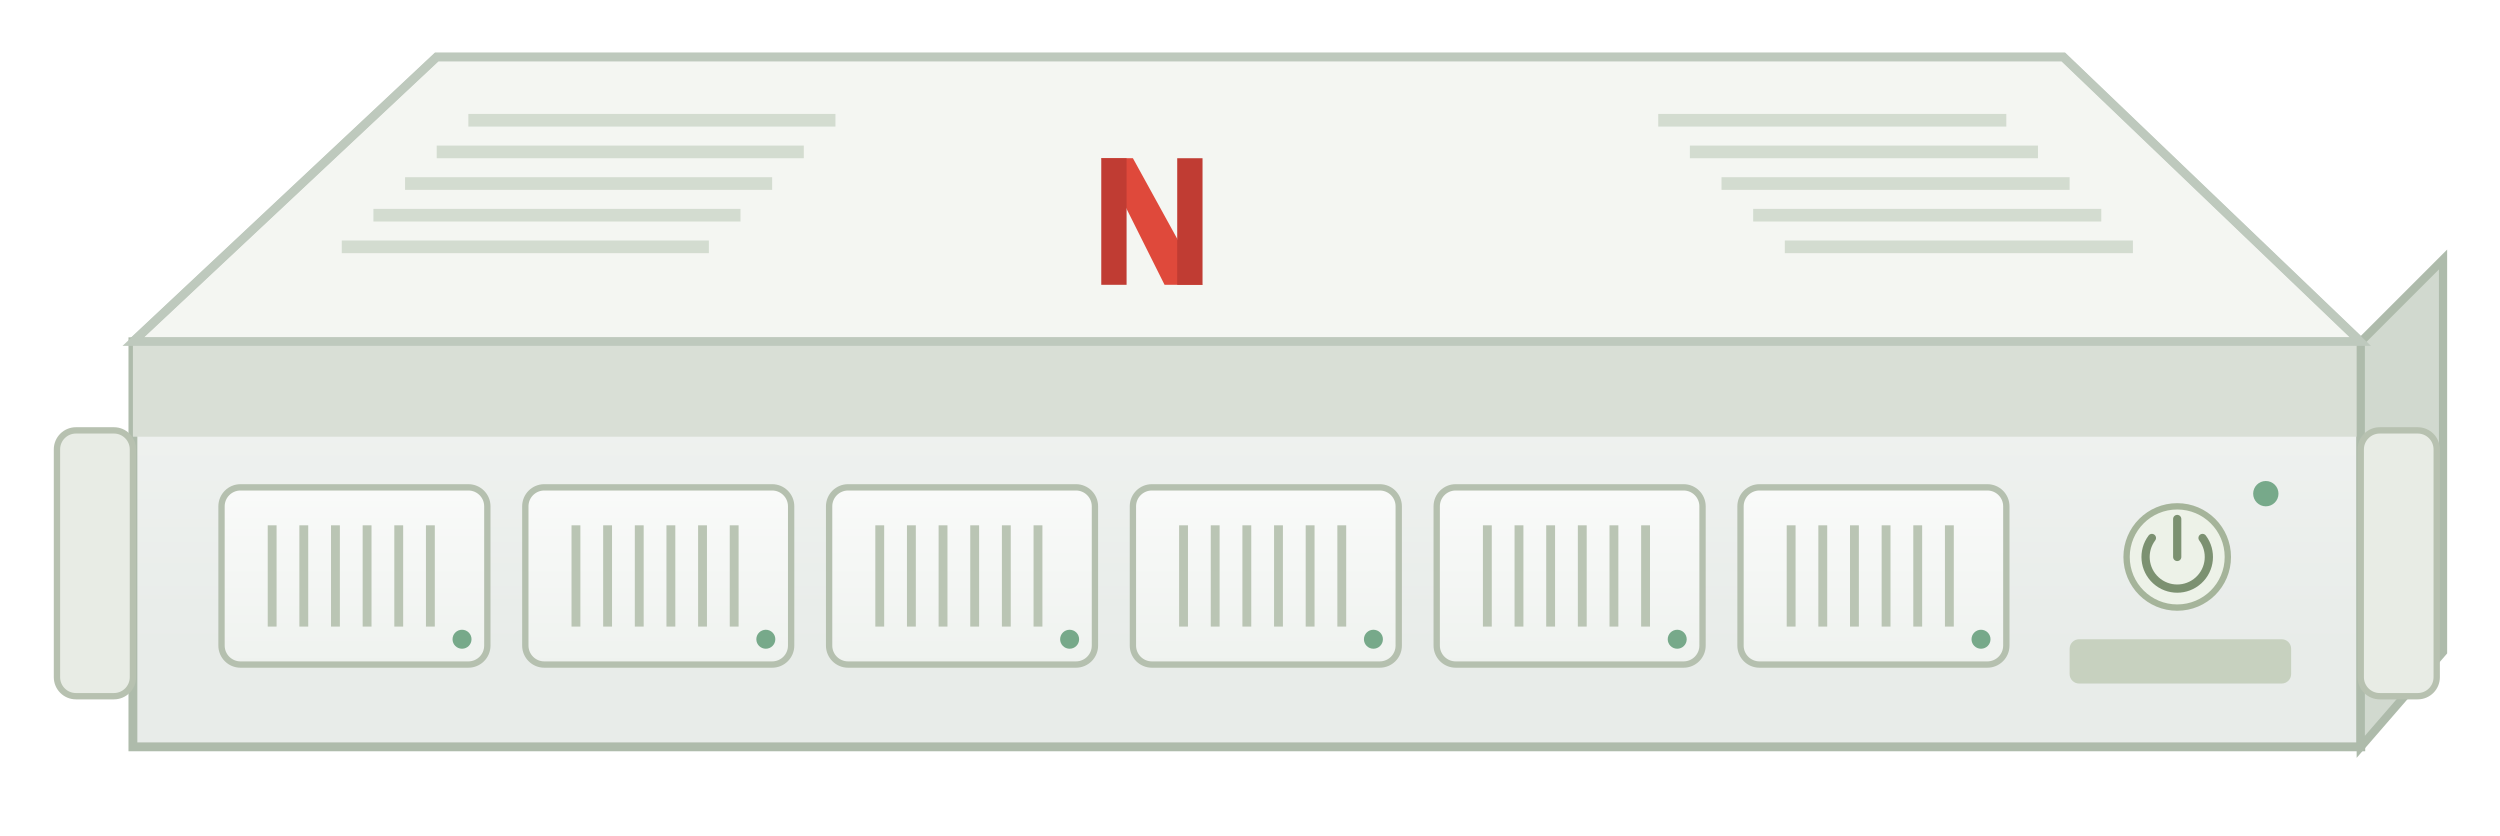
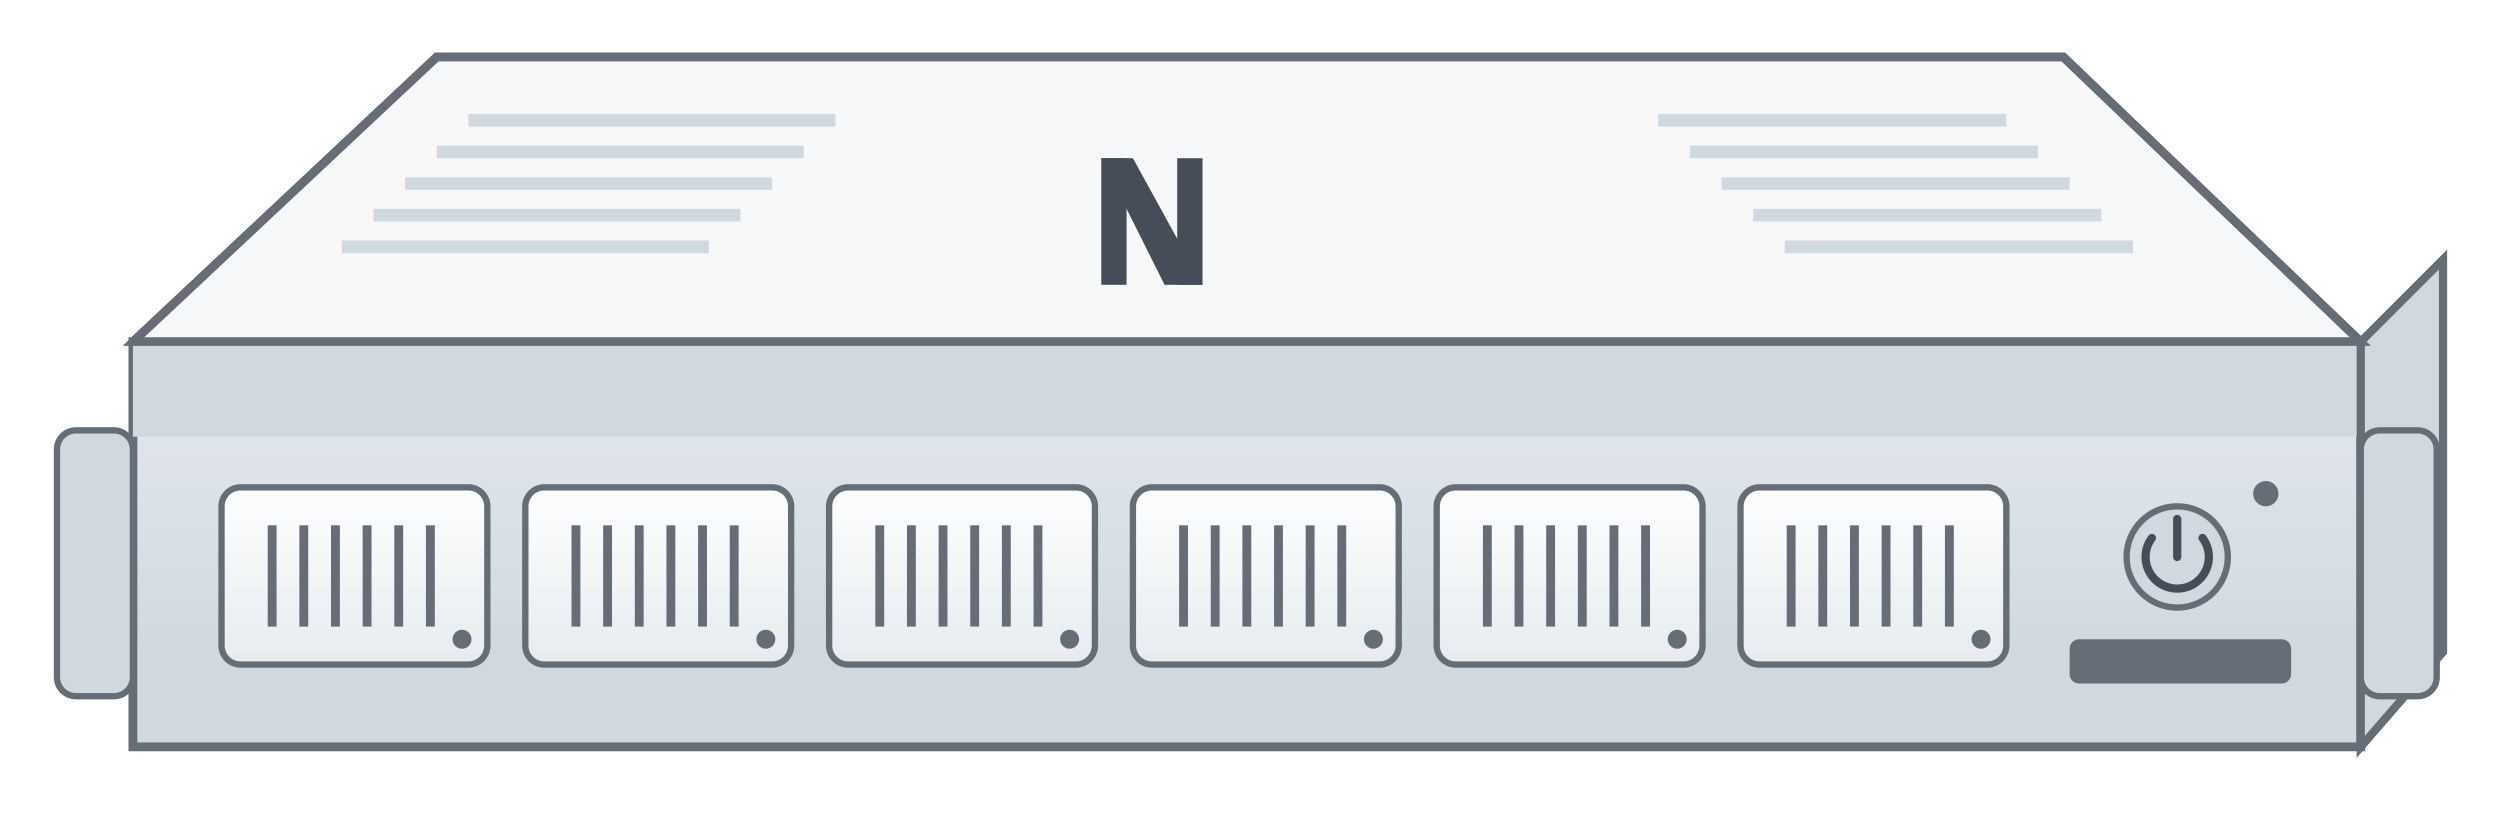
<svg xmlns="http://www.w3.org/2000/svg" viewBox="25 40 395 132" fill="none" preserveAspectRatio="xMidYMid meet">
  <defs>
    <linearGradient id="a" x1="210" y1="53" x2="210" y2="143" gradientUnits="userSpaceOnUse">
-       <stop stop-color="#f8f9f8" />
-       <stop offset="1" stop-color="#e8ece9" />
+       <stop stop-color="#f6f8fa" />
+       <stop offset="1" stop-color="#d1d9e0" />
    </linearGradient>
    <linearGradient id="b" x1="210" y1="115" x2="210" y2="173" gradientUnits="userSpaceOnUse">
-       <stop stop-color="#fafbfa" />
-       <stop offset="1" stop-color="#e5eae5" />
+       <stop stop-color="#fff" />
+       <stop offset="1" stop-color="#d1d9e0" />
    </linearGradient>
    <filter id="s" x="0" y="0" width="440" height="220">
      <feGaussianBlur stdDeviation="9" />
    </filter>
  </defs>
-   <path d="M46 94L94 49H351L398 94" fill="#f4f6f2" stroke="#bec9bd" stroke-width="1.4" />
-   <path d="M46 94H398V158H46Z" fill="url(#a)" stroke="#aebbab" stroke-width="1.4" />
-   <path d="M46 94H398V109H46Z" fill="#d9dfd6" />
-   <path d="M398 94V158L411 143V81Z" fill="#d1d9cf" stroke="#aebbab" stroke-width="1.3" />
-   <path d="M46 94L94 49H351L398 94Z" stroke="#bec9bd" stroke-width="1.3" />
-   <rect x="34" y="108" width="12" height="42" rx="3" fill="#e8ece5" stroke="#b7c1b0" />
-   <rect x="398" y="108" width="12" height="42" rx="3" fill="#e8ece5" stroke="#b7c1b0" />
-   <g fill="url(#b)" stroke="#b5c0af">
+   <path d="M46 94L94 49H351L398 94" fill="#f6f8fa" stroke="#656d76" stroke-width="1.4" />
+   <path d="M46 94H398V158H46Z" fill="url(#a)" stroke="#656d76" stroke-width="1.4" />
+   <path d="M46 94H398V109H46Z" fill="#d1d9e0" />
+   <path d="M398 94V158L411 143V81Z" fill="#d1d9e0" stroke="#656d76" stroke-width="1.3" />
+   <path d="M46 94L94 49H351L398 94Z" stroke="#656d76" stroke-width="1.3" />
+   <rect x="34" y="108" width="12" height="42" rx="3" fill="#d1d9e0" stroke="#656d76" />
+   <rect x="398" y="108" width="12" height="42" rx="3" fill="#d1d9e0" stroke="#656d76" />
+   <g fill="url(#b)" stroke="#656d76">
    <rect x="60" y="117" width="42" height="28" rx="3" />
    <rect x="108" y="117" width="42" height="28" rx="3" />
    <rect x="156" y="117" width="42" height="28" rx="3" />
    <rect x="204" y="117" width="42" height="28" rx="3" />
    <rect x="252" y="117" width="42" height="28" rx="3" />
    <rect x="300" y="117" width="42" height="28" rx="3" />
  </g>
-   <g stroke="#bac5b4" stroke-width="1.4">
+   <g stroke="#656d76" stroke-width="1.4">
    <path d="M68 123V139M73 123V139M78 123V139M83 123V139M88 123V139M93 123V139" />
    <path d="M116 123V139M121 123V139M126 123V139M131 123V139M136 123V139M141 123V139" />
    <path d="M164 123V139M169 123V139M174 123V139M179 123V139M184 123V139M189 123V139" />
    <path d="M212 123V139M217 123V139M222 123V139M227 123V139M232 123V139M237 123V139" />
    <path d="M260 123V139M265 123V139M270 123V139M275 123V139M280 123V139M285 123V139" />
    <path d="M308 123V139M313 123V139M318 123V139M323 123V139M328 123V139M333 123V139" />
  </g>
-   <g fill="#77a98a">
+   <g fill="#656d76">
    <circle cx="98" cy="141" r="1.5" />
    <circle cx="146" cy="141" r="1.5" />
    <circle cx="194" cy="141" r="1.5" />
    <circle cx="242" cy="141" r="1.5" />
    <circle cx="290" cy="141" r="1.5" />
    <circle cx="338" cy="141" r="1.5" />
    <circle cx="383" cy="118" r="2" />
  </g>
-   <circle cx="369" cy="128" r="8" fill="#edf2e8" stroke="#a5b49a" />
-   <path d="M369 122V128M365 125A5 5 0 1 0 373 125" stroke="#7c9171" stroke-width="1.3" stroke-linecap="round" />
-   <rect x="352" y="141" width="35" height="7" rx="1.5" fill="#c7d1bf" />
-   <path d="M199 65H204L215 85H209Z" fill="#df493b" />
-   <path d="M199 65H203V85H199ZM211 65H215V85H211Z" fill="#c03c33" />
-   <path d="M99 59H157M94 64H152M89 69H147M84 74H142M79 79H137" stroke="#d3dcd0" stroke-width="2" />
-   <path d="M287 59H342M292 64H347M297 69H352M302 74H357M307 79H362" stroke="#d3dcd0" stroke-width="2" />
+   <circle cx="369" cy="128" r="8" fill="#d1d9e0" stroke="#656d76" />
+   <path d="M369 122V128M365 125A5 5 0 1 0 373 125" stroke="#454e58" stroke-width="1.3" stroke-linecap="round" />
+   <rect x="352" y="141" width="35" height="7" rx="1.5" fill="#656d76" />
+   <path d="M199 65H204L215 85H209Z" fill="#454e58" />
+   <path d="M199 65H203V85H199ZM211 65H215V85H211Z" fill="#454e58" />
+   <path d="M99 59H157M94 64H152M89 69H147M84 74H142M79 79H137" stroke="#d1d9e0" stroke-width="2" />
+   <path d="M287 59H342M292 64H347M297 69H352M302 74H357M307 79H362" stroke="#d1d9e0" stroke-width="2" />
</svg>
